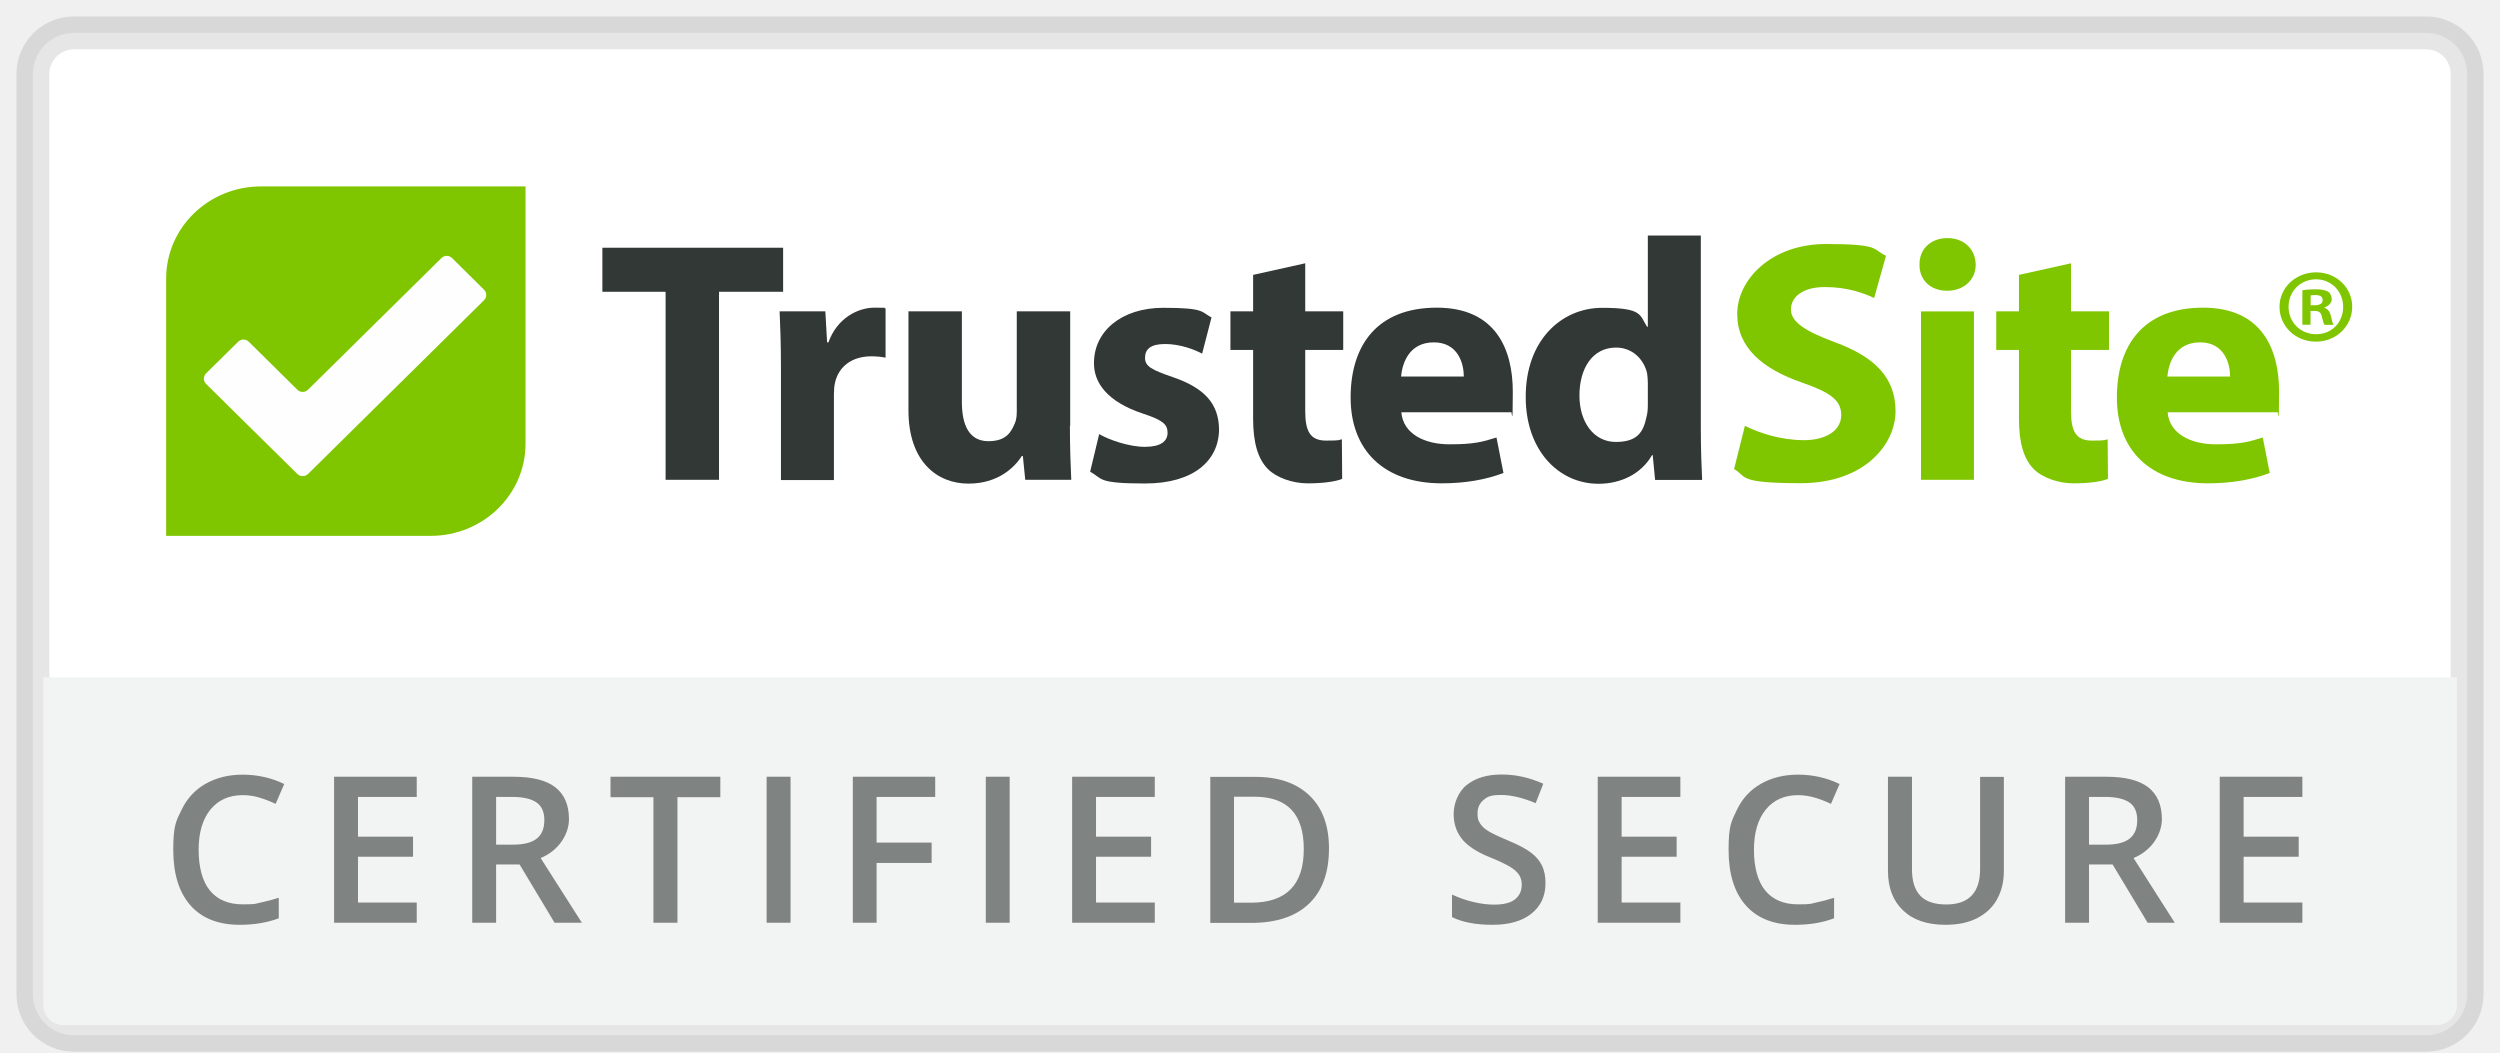
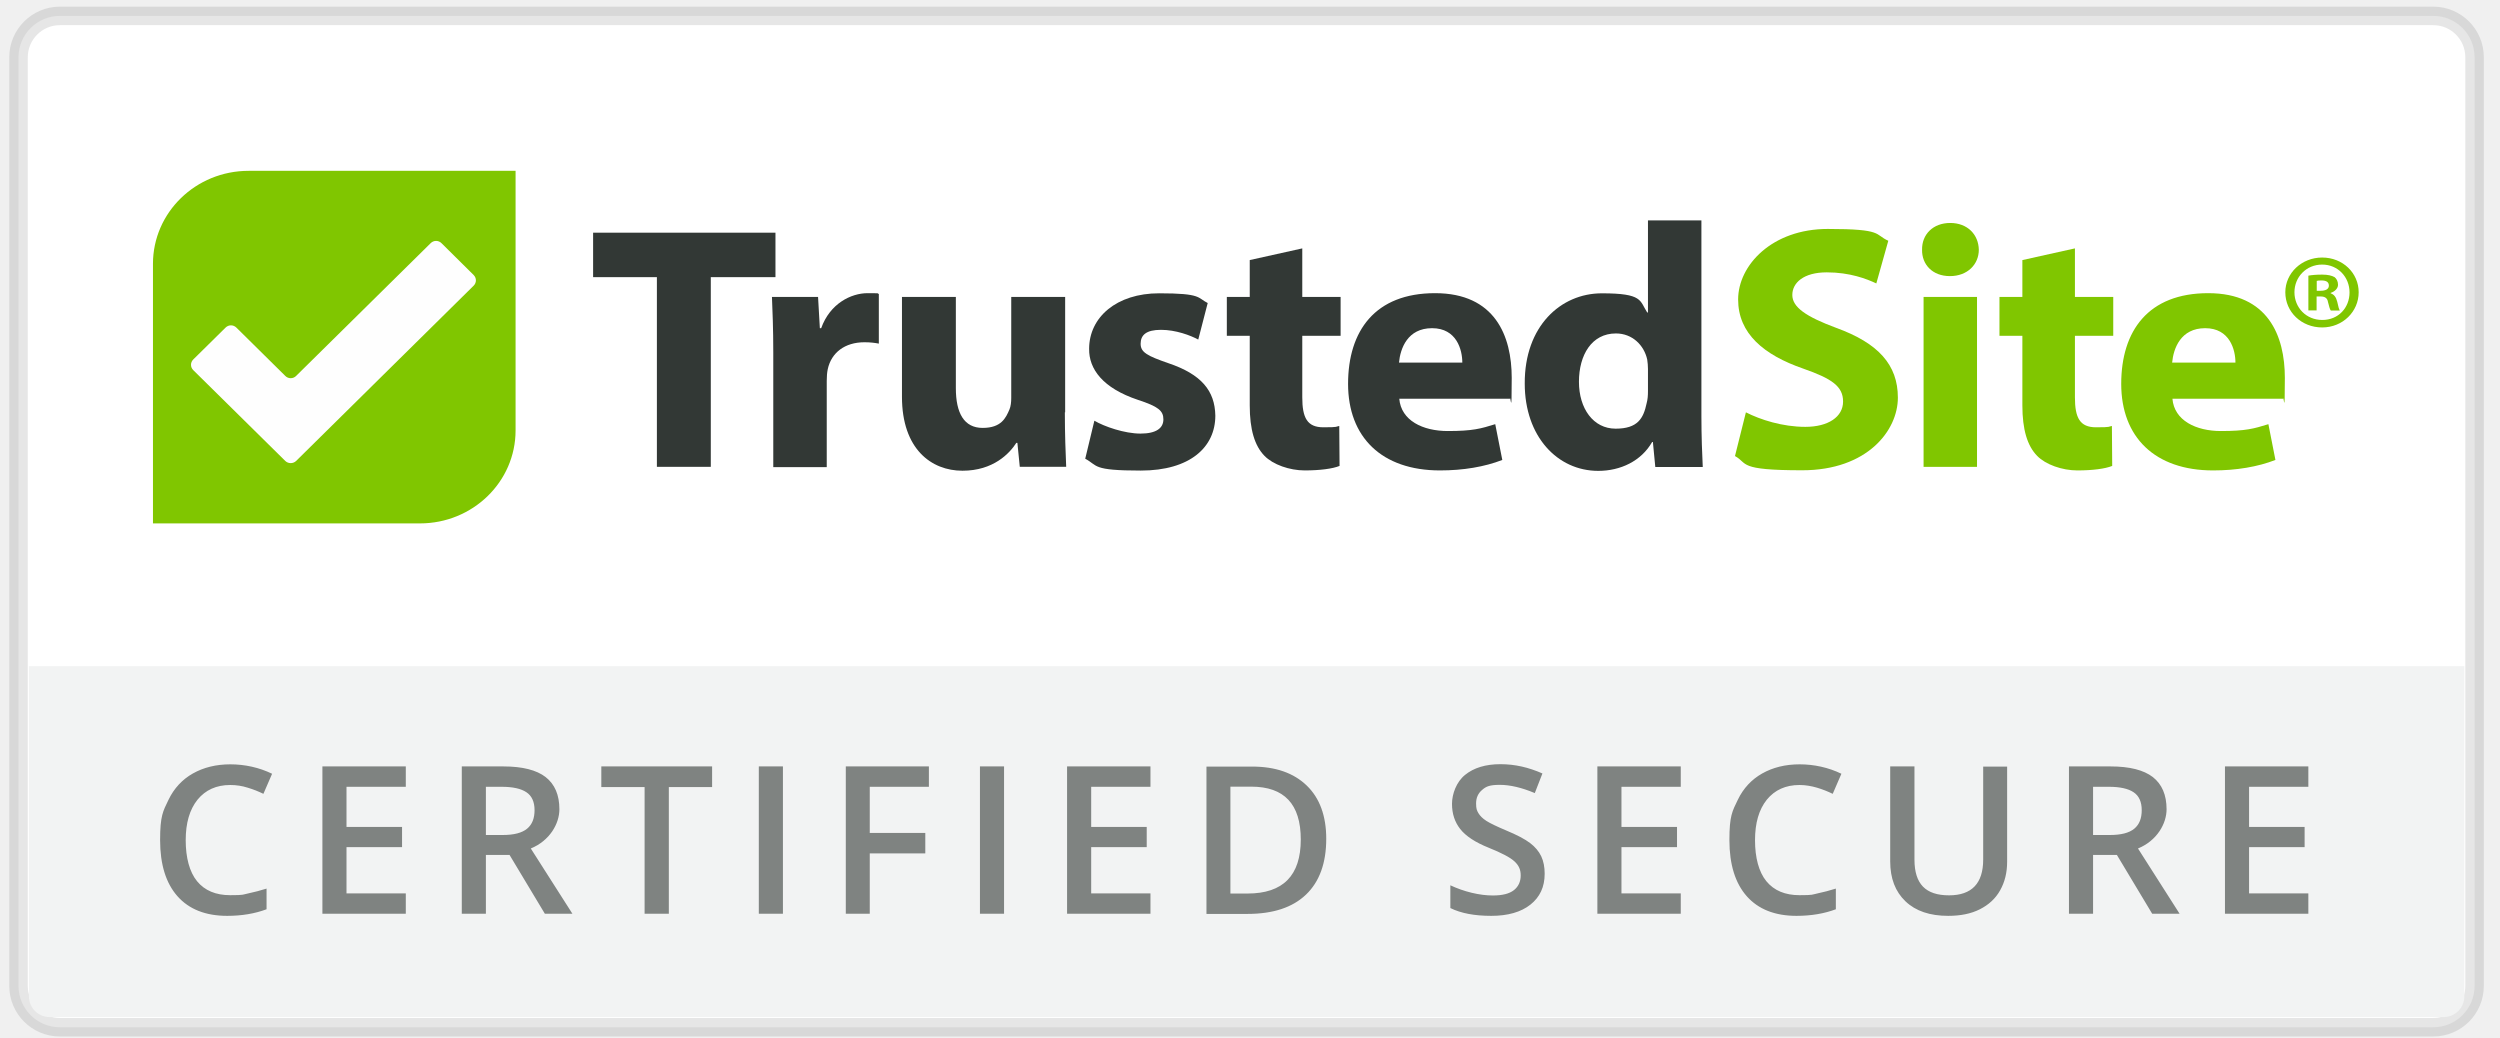
- <svg xmlns="http://www.w3.org/2000/svg" width="76" height="32" viewBox="0 0 76 32" fill="none">
-   <path fill-rule="evenodd" clip-rule="evenodd" d="M2.245 1H73.755C74.441 1 75 1.555 75 2.245V30.226C75 30.911 74.445 31.471 73.755 31.471H2.245C1.559 31.471 1 30.916 1 30.226V2.245C1 1.559 1.559 1 2.245 1Z" fill="white" stroke="black" stroke-opacity="0.1" />
-   <path fill-rule="evenodd" clip-rule="evenodd" d="M70.24 9.452V9.872H69.992V8.825C70.091 8.807 70.226 8.794 70.406 8.794C70.587 8.794 70.7 8.825 70.781 8.87C70.84 8.915 70.885 8.997 70.885 9.1C70.885 9.204 70.794 9.303 70.664 9.344V9.357C70.767 9.393 70.826 9.47 70.862 9.614C70.894 9.772 70.916 9.836 70.939 9.876H70.668C70.637 9.84 70.614 9.741 70.582 9.619C70.564 9.506 70.497 9.452 70.361 9.452H70.24ZM70.244 8.983V9.281H70.361C70.501 9.281 70.609 9.236 70.609 9.127C70.609 9.019 70.537 8.969 70.379 8.969C70.316 8.969 70.271 8.974 70.244 8.983ZM70.406 8.279C71.029 8.279 71.507 8.744 71.507 9.326C71.507 9.908 71.029 10.386 70.406 10.386C69.784 10.386 69.297 9.921 69.297 9.326C69.297 8.744 69.793 8.279 70.406 8.279ZM70.406 8.491C69.928 8.491 69.572 8.866 69.572 9.326C69.572 9.786 69.924 10.16 70.411 10.16C70.898 10.16 71.232 9.79 71.232 9.33C71.232 8.87 70.885 8.491 70.406 8.491Z" fill="#80C600" />
-   <path fill-rule="evenodd" clip-rule="evenodd" d="M67.795 11.446C67.795 11.058 67.624 10.408 66.884 10.408C66.144 10.408 65.928 11.017 65.887 11.446H67.795ZM65.896 12.533C65.95 13.191 66.609 13.507 67.358 13.507C68.106 13.507 68.355 13.435 68.788 13.3L69 14.378C68.467 14.585 67.822 14.693 67.123 14.693C65.364 14.693 64.353 13.687 64.353 12.086C64.353 10.485 65.17 9.353 66.974 9.353C68.779 9.353 69.284 10.638 69.284 11.906C69.284 13.173 69.252 12.42 69.23 12.533H65.896Z" fill="#80C600" />
-   <path fill-rule="evenodd" clip-rule="evenodd" d="M62.959 8.004V9.465H64.114V10.638H62.959V12.492C62.959 13.11 63.108 13.394 63.595 13.394C64.082 13.394 63.956 13.372 64.073 13.354L64.082 14.558C63.87 14.644 63.487 14.694 63.031 14.694C62.576 14.694 62.075 14.518 61.822 14.256C61.525 13.954 61.376 13.462 61.376 12.736V10.638H60.685V9.465H61.376V8.356L62.959 8.004Z" fill="#80C600" />
-   <path fill-rule="evenodd" clip-rule="evenodd" d="M58.398 14.586H60.008V9.466H58.398V14.586ZM60.062 8.045C60.062 8.483 59.724 8.839 59.192 8.839C58.66 8.839 58.344 8.483 58.353 8.045C58.344 7.585 58.682 7.238 59.201 7.238C59.719 7.238 60.053 7.585 60.062 8.045Z" fill="#80C600" />
-   <path fill-rule="evenodd" clip-rule="evenodd" d="M53.045 12.944C53.478 13.165 54.146 13.381 54.836 13.381C55.526 13.381 55.973 13.079 55.973 12.619C55.973 12.159 55.634 11.929 54.773 11.627C53.586 11.216 52.811 10.571 52.811 9.543C52.811 8.514 53.83 7.418 55.513 7.418C57.195 7.418 56.911 7.585 57.335 7.774L56.974 9.06C56.69 8.925 56.18 8.726 55.481 8.726C54.782 8.726 54.444 9.042 54.444 9.407C54.444 9.773 54.845 10.057 55.77 10.4C57.033 10.86 57.624 11.509 57.624 12.502C57.624 13.494 56.699 14.689 54.741 14.689C52.783 14.689 53.117 14.482 52.716 14.261L53.045 12.944Z" fill="#80C600" />
-   <path fill-rule="evenodd" clip-rule="evenodd" d="M50.094 11.636C50.094 11.55 50.085 11.437 50.072 11.351C49.977 10.923 49.625 10.566 49.129 10.566C48.398 10.566 48.015 11.216 48.015 12.023C48.015 12.831 48.448 13.435 49.12 13.435C49.792 13.435 49.959 13.12 50.054 12.673C50.085 12.556 50.094 12.443 50.094 12.308V11.636ZM51.705 7.156V13.061C51.705 13.638 51.727 14.243 51.745 14.59H50.315L50.243 13.837H50.221C49.891 14.414 49.264 14.707 48.597 14.707C47.365 14.707 46.382 13.67 46.382 12.078C46.373 10.35 47.465 9.358 48.705 9.358C49.945 9.358 49.842 9.579 50.072 9.935H50.094V7.161H51.705V7.156Z" fill="#323835" />
-   <path fill-rule="evenodd" clip-rule="evenodd" d="M44.5 11.446C44.5 11.058 44.329 10.408 43.589 10.408C42.849 10.408 42.633 11.017 42.592 11.446H44.5ZM42.601 12.533C42.655 13.191 43.309 13.507 44.063 13.507C44.816 13.507 45.06 13.435 45.493 13.3L45.705 14.378C45.172 14.585 44.527 14.693 43.828 14.693C42.069 14.693 41.059 13.687 41.059 12.086C41.059 10.485 41.875 9.353 43.679 9.353C45.484 9.353 45.989 10.638 45.989 11.906C45.989 13.173 45.957 12.42 45.935 12.533H42.601Z" fill="#323835" />
-   <path fill-rule="evenodd" clip-rule="evenodd" d="M39.679 8.004V9.465H40.834V10.638H39.679V12.492C39.679 13.11 39.828 13.394 40.315 13.394C40.802 13.394 40.676 13.372 40.793 13.354L40.802 14.558C40.59 14.644 40.206 14.694 39.751 14.694C39.295 14.694 38.795 14.518 38.542 14.256C38.244 13.954 38.095 13.462 38.095 12.736V10.638H37.405V9.465H38.095V8.356L39.679 8.004Z" fill="#323835" />
-   <path fill-rule="evenodd" clip-rule="evenodd" d="M33.415 13.196C33.712 13.372 34.326 13.584 34.804 13.584C35.282 13.584 35.494 13.417 35.494 13.155C35.494 12.893 35.336 12.767 34.732 12.569C33.663 12.212 33.248 11.635 33.257 11.03C33.257 10.079 34.082 9.357 35.368 9.357C36.654 9.357 36.514 9.492 36.83 9.65L36.545 10.751C36.311 10.624 35.869 10.458 35.422 10.458C34.976 10.458 34.809 10.616 34.809 10.877C34.809 11.139 35.012 11.242 35.648 11.463C36.636 11.797 37.046 12.289 37.059 13.042C37.059 13.994 36.297 14.698 34.813 14.698C33.329 14.698 33.532 14.549 33.14 14.341L33.415 13.196Z" fill="#323835" />
-   <path fill-rule="evenodd" clip-rule="evenodd" d="M32.525 12.943C32.525 13.615 32.547 14.157 32.566 14.585H31.167L31.095 13.863H31.064C30.86 14.179 30.373 14.702 29.44 14.702C28.506 14.702 27.617 14.053 27.617 12.474V9.465H29.241V12.217C29.241 12.961 29.485 13.412 30.049 13.412C30.612 13.412 30.748 13.11 30.856 12.857C30.897 12.763 30.91 12.636 30.91 12.51V9.465H32.534V12.943H32.525Z" fill="#323835" />
-   <path fill-rule="evenodd" clip-rule="evenodd" d="M23.741 11.152C23.741 10.399 23.718 9.907 23.7 9.465H25.09L25.144 10.408H25.184C25.45 9.664 26.086 9.353 26.583 9.353C27.079 9.353 26.804 9.353 26.921 9.375V10.873C26.804 10.85 26.668 10.832 26.488 10.832C25.892 10.832 25.491 11.148 25.383 11.639C25.36 11.743 25.351 11.87 25.351 11.996V14.594H23.741V11.152Z" fill="#323835" />
-   <path fill-rule="evenodd" clip-rule="evenodd" d="M20.234 8.87H18.312V7.531H23.807V8.87H21.858V14.586H20.234V8.87Z" fill="#323835" />
-   <path fill-rule="evenodd" clip-rule="evenodd" d="M13.094 16.29H5.051V8.468C5.051 6.921 6.341 5.667 7.933 5.667H15.976V13.489C15.976 15.036 14.686 16.29 13.094 16.29Z" fill="#80C600" />
-   <path fill-rule="evenodd" clip-rule="evenodd" d="M13.744 7.846C13.654 7.756 13.509 7.756 13.419 7.846L9.364 11.847C9.274 11.937 9.129 11.937 9.039 11.847L7.564 10.39C7.474 10.3 7.329 10.3 7.239 10.39L6.265 11.351C6.175 11.441 6.175 11.581 6.265 11.671L9.039 14.409C9.129 14.495 9.274 14.495 9.364 14.409L14.714 9.127C14.804 9.037 14.804 8.897 14.714 8.807L13.744 7.846Z" fill="#FEFEFE" />
-   <path d="M1.314 20.591H74.692V30.542C74.692 30.884 74.412 31.164 74.07 31.164H1.937C1.594 31.164 1.314 30.884 1.314 30.542V20.591Z" fill="#F2F3F3" />
-   <path opacity="0.6" d="M7.378 24.172C6.963 24.172 6.633 24.321 6.394 24.614C6.155 24.912 6.038 25.318 6.038 25.836C6.038 26.355 6.151 26.793 6.381 27.072C6.611 27.352 6.945 27.492 7.378 27.492C7.811 27.492 7.748 27.474 7.923 27.438C8.099 27.402 8.284 27.352 8.474 27.293V27.916C8.126 28.047 7.73 28.114 7.287 28.114C6.638 28.114 6.137 27.916 5.79 27.523C5.443 27.131 5.267 26.567 5.267 25.832C5.267 25.097 5.352 24.966 5.519 24.619C5.686 24.271 5.934 24.005 6.254 23.825C6.575 23.644 6.949 23.549 7.382 23.549C7.815 23.549 8.253 23.644 8.641 23.834L8.379 24.438C8.23 24.366 8.072 24.303 7.905 24.253C7.739 24.199 7.563 24.172 7.378 24.172ZM12.669 28.051H10.156V23.613H12.669V24.226H10.883V25.435H12.556V26.044H10.883V27.438H12.669V28.051ZM15.082 25.678H15.587C15.926 25.678 16.169 25.615 16.323 25.489C16.476 25.363 16.548 25.178 16.548 24.93C16.548 24.682 16.467 24.497 16.3 24.388C16.138 24.28 15.89 24.226 15.56 24.226H15.082V25.678ZM15.082 26.279V28.051H14.356V23.613H15.61C16.183 23.613 16.607 23.721 16.882 23.933C17.157 24.149 17.297 24.47 17.297 24.903C17.297 25.336 17.008 25.85 16.435 26.084L17.689 28.051H16.859L15.795 26.279H15.082ZM20.59 28.051H19.864V24.235H18.56V23.613H21.898V24.235H20.594V28.051H20.59ZM23.305 28.051V23.613H24.032V28.051H23.305ZM26.648 28.051H25.926V23.613H28.43V24.226H26.648V25.615H28.321V26.233H26.648V28.051ZM29.968 28.051V23.613H30.694V28.051H29.968ZM35.106 28.051H32.593V23.613H35.106V24.226H33.319V25.435H34.993V26.044H33.319V27.438H35.106V28.051ZM40.401 25.791C40.401 26.522 40.198 27.086 39.792 27.474C39.386 27.862 38.8 28.056 38.033 28.056H36.793V23.617H38.164C38.872 23.617 39.418 23.807 39.815 24.19C40.203 24.564 40.401 25.101 40.401 25.791ZM39.635 25.814C39.635 24.749 39.138 24.221 38.142 24.221H37.514V27.442H38.029C39.102 27.442 39.635 26.901 39.635 25.814ZM46.983 26.847C46.983 27.244 46.838 27.55 46.554 27.776C46.27 28.002 45.873 28.114 45.372 28.114C44.872 28.114 44.461 28.038 44.141 27.88V27.194C44.344 27.289 44.56 27.366 44.786 27.42C45.011 27.474 45.223 27.501 45.422 27.501C45.711 27.501 45.923 27.447 46.058 27.338C46.193 27.23 46.261 27.081 46.261 26.896C46.261 26.712 46.198 26.59 46.072 26.472C45.945 26.355 45.688 26.22 45.296 26.062C44.89 25.9 44.605 25.71 44.439 25.498C44.272 25.286 44.191 25.034 44.191 24.74C44.191 24.447 44.321 24.077 44.587 23.865C44.849 23.653 45.205 23.545 45.648 23.545C46.09 23.545 46.495 23.64 46.915 23.825L46.685 24.416C46.288 24.249 45.936 24.167 45.629 24.167C45.323 24.167 45.214 24.217 45.097 24.321C44.975 24.424 44.917 24.56 44.917 24.727C44.917 24.894 44.939 24.939 44.989 25.024C45.038 25.106 45.115 25.182 45.228 25.255C45.341 25.327 45.539 25.421 45.828 25.543C46.153 25.678 46.392 25.805 46.545 25.922C46.699 26.039 46.807 26.17 46.879 26.319C46.951 26.472 46.983 26.648 46.983 26.847ZM51.083 28.051H48.571V23.613H51.083V24.226H49.297V25.435H50.97V26.044H49.297V27.438H51.083V28.051ZM54.66 24.172C54.245 24.172 53.916 24.321 53.677 24.614C53.438 24.912 53.32 25.318 53.32 25.836C53.32 26.355 53.433 26.793 53.663 27.072C53.893 27.352 54.227 27.492 54.66 27.492C55.093 27.492 55.03 27.474 55.206 27.438C55.382 27.402 55.567 27.352 55.756 27.293V27.916C55.409 28.047 55.012 28.114 54.57 28.114C53.92 28.114 53.42 27.916 53.072 27.523C52.725 27.131 52.549 26.567 52.549 25.832C52.549 25.097 52.635 24.966 52.802 24.619C52.968 24.271 53.217 24.005 53.537 23.825C53.857 23.644 54.232 23.549 54.665 23.549C55.098 23.549 55.535 23.644 55.923 23.834L55.661 24.438C55.513 24.366 55.355 24.303 55.188 24.253C55.021 24.203 54.84 24.172 54.66 24.172ZM60.917 23.613V26.486C60.917 26.815 60.844 27.099 60.705 27.348C60.565 27.596 60.362 27.781 60.096 27.916C59.83 28.051 59.509 28.114 59.139 28.114C58.589 28.114 58.16 27.97 57.854 27.677C57.547 27.384 57.394 26.987 57.394 26.472V23.613H58.124V26.423C58.124 26.788 58.21 27.059 58.382 27.235C58.553 27.411 58.815 27.496 59.166 27.496C59.852 27.496 60.195 27.136 60.195 26.418V23.617H60.917V23.613ZM63.506 25.678H64.011C64.349 25.678 64.593 25.615 64.746 25.489C64.9 25.363 64.972 25.178 64.972 24.93C64.972 24.682 64.891 24.497 64.724 24.388C64.561 24.28 64.313 24.226 63.984 24.226H63.506V25.678ZM63.506 26.279V28.051H62.78V23.613H64.034C64.606 23.613 65.031 23.721 65.306 23.933C65.581 24.149 65.721 24.47 65.721 24.903C65.721 25.336 65.432 25.85 64.859 26.084L66.113 28.051H65.288L64.223 26.279H63.506ZM69.992 28.051H67.48V23.613H69.992V24.226H68.206V25.435H69.88V26.044H68.206V27.438H69.992V28.051Z" fill="#323835" />
+ <svg xmlns="http://www.w3.org/2000/svg" width="135" height="56" viewBox="0 0 135 56" fill="none">
+   <path fill-rule="evenodd" clip-rule="evenodd" d="M3.231 0.859H131.396C132.625 0.859 133.627 1.854 133.627 3.091V53.239C133.627 54.468 132.633 55.471 131.396 55.471H3.231C2.002 55.471 1 54.476 1 53.239V3.091C1 1.862 2.002 0.859 3.231 0.859Z" fill="white" stroke="black" stroke-opacity="0.1" />
+   <path fill-rule="evenodd" clip-rule="evenodd" d="M125.096 16.009V16.761H124.652V14.885C124.83 14.853 125.072 14.829 125.396 14.829C125.719 14.829 125.921 14.885 126.067 14.966C126.172 15.047 126.253 15.192 126.253 15.378C126.253 15.564 126.091 15.742 125.856 15.815V15.839C126.042 15.904 126.147 16.041 126.212 16.3C126.269 16.583 126.309 16.696 126.35 16.769H125.864C125.808 16.704 125.767 16.526 125.711 16.308C125.679 16.106 125.557 16.009 125.315 16.009H125.096ZM125.104 15.168V15.702H125.315C125.565 15.702 125.759 15.621 125.759 15.427C125.759 15.233 125.63 15.144 125.347 15.144C125.234 15.144 125.153 15.152 125.104 15.168ZM125.396 13.907C126.511 13.907 127.368 14.74 127.368 15.783C127.368 16.825 126.511 17.682 125.396 17.682C124.28 17.682 123.407 16.85 123.407 15.783C123.407 14.74 124.296 13.907 125.396 13.907ZM125.396 14.287C124.539 14.287 123.9 14.958 123.9 15.783C123.9 16.607 124.53 17.278 125.404 17.278C126.277 17.278 126.875 16.615 126.875 15.791C126.875 14.966 126.253 14.287 125.396 14.287Z" fill="#80C600" />
+   <path fill-rule="evenodd" clip-rule="evenodd" d="M120.714 19.582C120.714 18.887 120.407 17.722 119.081 17.722C117.755 17.722 117.367 18.814 117.295 19.582H120.714ZM117.311 21.53C117.408 22.71 118.588 23.276 119.93 23.276C121.272 23.276 121.717 23.147 122.493 22.905L122.873 24.837C121.919 25.209 120.763 25.403 119.51 25.403C116.357 25.403 114.546 23.6 114.546 20.73C114.546 17.86 116.009 15.831 119.243 15.831C122.477 15.831 123.382 18.135 123.382 20.406C123.382 22.678 123.326 21.328 123.285 21.53H117.311Z" fill="#80C600" />
+   <path fill-rule="evenodd" clip-rule="evenodd" d="M112.046 13.413V16.033H114.115V18.135H112.046V21.457C112.046 22.565 112.313 23.074 113.186 23.074C114.059 23.074 113.832 23.034 114.043 23.002L114.059 25.16C113.679 25.314 112.992 25.403 112.175 25.403C111.359 25.403 110.461 25.087 110.008 24.619C109.475 24.077 109.208 23.196 109.208 21.894V18.135H107.971V16.033H109.208V14.044L112.046 13.413Z" fill="#80C600" />
+   <path fill-rule="evenodd" clip-rule="evenodd" d="M103.873 25.21H106.759V16.034H103.873V25.21ZM106.856 13.487C106.856 14.271 106.25 14.91 105.296 14.91C104.342 14.91 103.776 14.271 103.792 13.487C103.776 12.662 104.382 12.04 105.312 12.04C106.241 12.04 106.84 12.662 106.856 13.487Z" fill="#80C600" />
+   <path fill-rule="evenodd" clip-rule="evenodd" d="M94.279 22.266C95.055 22.662 96.252 23.05 97.489 23.05C98.726 23.05 99.526 22.509 99.526 21.684C99.526 20.86 98.92 20.447 97.376 19.906C95.249 19.17 93.859 18.014 93.859 16.171C93.859 14.327 95.686 12.363 98.701 12.363C101.717 12.363 101.208 12.662 101.968 13.001L101.321 15.306C100.811 15.063 99.898 14.707 98.645 14.707C97.392 14.707 96.785 15.273 96.785 15.928C96.785 16.583 97.505 17.092 99.162 17.707C101.426 18.531 102.485 19.695 102.485 21.474C102.485 23.253 100.828 25.395 97.319 25.395C93.81 25.395 94.409 25.023 93.689 24.627L94.279 22.266Z" fill="#80C600" />
+   <path fill-rule="evenodd" clip-rule="evenodd" d="M88.99 19.922C88.99 19.768 88.974 19.566 88.949 19.412C88.779 18.644 88.149 18.006 87.26 18.006C85.95 18.006 85.263 19.17 85.263 20.617C85.263 22.064 86.039 23.148 87.243 23.148C88.448 23.148 88.747 22.582 88.917 21.781C88.974 21.571 88.99 21.369 88.99 21.126V19.922ZM91.876 11.894V22.477C91.876 23.511 91.916 24.595 91.949 25.217H89.386L89.256 23.867H89.216C88.626 24.902 87.502 25.427 86.306 25.427C84.099 25.427 82.336 23.568 82.336 20.714C82.32 17.618 84.276 15.839 86.5 15.839C88.723 15.839 88.537 16.235 88.949 16.874H88.99V11.902H91.876V11.894Z" fill="#323835" />
+   <path fill-rule="evenodd" clip-rule="evenodd" d="M78.965 19.582C78.965 18.887 78.658 17.722 77.332 17.722C76.006 17.722 75.618 18.814 75.545 19.582H78.965ZM75.561 21.53C75.658 22.71 76.831 23.276 78.181 23.276C79.531 23.276 79.967 23.147 80.743 22.905L81.124 24.837C80.169 25.209 79.013 25.403 77.76 25.403C74.607 25.403 72.796 23.6 72.796 20.73C72.796 17.86 74.26 15.831 77.493 15.831C80.727 15.831 81.633 18.135 81.633 20.406C81.633 22.678 81.576 21.328 81.536 21.53H75.561Z" fill="#323835" />
+   <path fill-rule="evenodd" clip-rule="evenodd" d="M70.323 13.413V16.033H72.393V18.135H70.323V21.457C70.323 22.565 70.59 23.074 71.463 23.074C72.336 23.074 72.11 23.034 72.32 23.002L72.336 25.16C71.956 25.314 71.269 25.403 70.453 25.403C69.636 25.403 68.739 25.087 68.286 24.619C67.752 24.077 67.486 23.196 67.486 21.894V18.135H66.249V16.033H67.486V14.044L70.323 13.413Z" fill="#323835" />
+   <path fill-rule="evenodd" clip-rule="evenodd" d="M59.096 22.718C59.629 23.034 60.729 23.414 61.586 23.414C62.443 23.414 62.823 23.115 62.823 22.646C62.823 22.177 62.54 21.95 61.456 21.595C59.54 20.956 58.797 19.921 58.813 18.838C58.813 17.132 60.292 15.838 62.596 15.838C64.9 15.838 64.65 16.081 65.216 16.364L64.706 18.337C64.286 18.11 63.494 17.811 62.693 17.811C61.893 17.811 61.594 18.094 61.594 18.563C61.594 19.032 61.958 19.218 63.098 19.614C64.868 20.212 65.604 21.093 65.628 22.444C65.628 24.149 64.262 25.411 61.602 25.411C58.942 25.411 59.306 25.144 58.602 24.772L59.096 22.718Z" fill="#323835" />
+   <path fill-rule="evenodd" clip-rule="evenodd" d="M57.502 22.266C57.502 23.471 57.542 24.441 57.574 25.209H55.068L54.939 23.915H54.882C54.518 24.481 53.645 25.419 51.972 25.419C50.298 25.419 48.706 24.255 48.706 21.425V16.033H51.616V20.964C51.616 22.298 52.053 23.107 53.063 23.107C54.074 23.107 54.316 22.565 54.51 22.112C54.583 21.942 54.607 21.716 54.607 21.49V16.033H57.518V22.266H57.502Z" fill="#323835" />
+   <path fill-rule="evenodd" clip-rule="evenodd" d="M41.757 19.056C41.757 17.706 41.717 16.825 41.685 16.033H44.175L44.272 17.722H44.344C44.821 16.388 45.961 15.831 46.851 15.831C47.74 15.831 47.247 15.831 47.457 15.871V18.555C47.247 18.515 47.004 18.482 46.681 18.482C45.614 18.482 44.894 19.048 44.7 19.929C44.66 20.115 44.644 20.342 44.644 20.568V25.225H41.757V19.056Z" fill="#323835" />
+   <path fill-rule="evenodd" clip-rule="evenodd" d="M35.472 14.966H32.028V12.565H41.875V14.966H38.383V25.209H35.472V14.966Z" fill="#323835" />
+   <path fill-rule="evenodd" clip-rule="evenodd" d="M22.675 28.264H8.26V14.246C8.26 11.473 10.572 9.225 13.426 9.225H27.841V23.244C27.841 26.017 25.529 28.264 22.675 28.264Z" fill="#80C600" />
+   <path fill-rule="evenodd" clip-rule="evenodd" d="M23.839 13.13C23.678 12.969 23.419 12.969 23.257 13.13L15.989 20.301C15.828 20.463 15.569 20.463 15.407 20.301L12.764 17.69C12.602 17.528 12.343 17.528 12.181 17.69L10.435 19.412C10.274 19.574 10.274 19.824 10.435 19.986L15.407 24.893C15.569 25.047 15.828 25.047 15.989 24.893L25.578 15.426C25.739 15.265 25.739 15.014 25.578 14.852L23.839 13.13Z" fill="#FEFEFE" />
+   <path d="M1.562 35.971H133.074V53.806C133.074 54.42 132.573 54.922 131.958 54.922H2.678C2.064 54.922 1.562 54.42 1.562 53.806V35.971Z" fill="#F2F3F3" />
+   <path opacity="0.6" d="M12.43 42.39C11.686 42.39 11.096 42.657 10.667 43.182C10.239 43.716 10.028 44.443 10.028 45.373C10.028 46.303 10.231 47.087 10.643 47.588C11.055 48.09 11.653 48.34 12.43 48.34C13.206 48.34 13.092 48.308 13.408 48.243C13.723 48.178 14.055 48.09 14.394 47.984V49.1C13.772 49.334 13.06 49.456 12.268 49.456C11.104 49.456 10.206 49.1 9.584 48.397C8.961 47.693 8.646 46.683 8.646 45.365C8.646 44.047 8.8 43.813 9.099 43.19C9.398 42.568 9.843 42.091 10.416 41.767C10.991 41.444 11.662 41.274 12.438 41.274C13.214 41.274 13.998 41.444 14.693 41.783L14.224 42.867C13.958 42.737 13.675 42.624 13.376 42.535C13.076 42.438 12.761 42.39 12.43 42.39ZM21.913 49.343H17.41V41.387H21.913V42.487H18.711V44.654H21.711V45.745H18.711V48.243H21.913V49.343ZM26.238 45.09H27.143C27.75 45.09 28.186 44.977 28.461 44.751C28.736 44.524 28.866 44.193 28.866 43.748C28.866 43.303 28.72 42.972 28.421 42.778C28.13 42.584 27.685 42.487 27.095 42.487H26.238V45.09ZM26.238 46.165V49.343H24.936V41.387H27.184C28.211 41.387 28.971 41.581 29.464 41.961C29.957 42.349 30.207 42.923 30.207 43.7C30.207 44.476 29.69 45.397 28.663 45.818L30.911 49.343H29.423L27.515 46.165H26.238ZM36.109 49.343H34.808V42.503H32.471V41.387H38.454V42.503H36.117V49.343H36.109ZM40.976 49.343V41.387H42.278V49.343H40.976ZM46.967 49.343H45.673V41.387H50.16V42.487H46.967V44.977H49.966V46.084H46.967V49.343ZM52.917 49.343V41.387H54.219V49.343H52.917ZM62.125 49.343H57.622V41.387H62.125V42.487H58.924V44.654H61.923V45.745H58.924V48.243H62.125V49.343ZM71.617 45.292C71.617 46.602 71.253 47.612 70.525 48.308C69.798 49.003 68.747 49.351 67.372 49.351H65.149V41.395H67.607C68.876 41.395 69.854 41.735 70.566 42.422C71.261 43.093 71.617 44.055 71.617 45.292ZM70.242 45.333C70.242 43.425 69.353 42.479 67.566 42.479H66.442V48.251H67.364C69.288 48.251 70.242 47.281 70.242 45.333ZM83.412 47.184C83.412 47.895 83.153 48.445 82.644 48.849C82.135 49.254 81.423 49.456 80.526 49.456C79.629 49.456 78.893 49.318 78.319 49.035V47.806C78.683 47.976 79.071 48.114 79.475 48.211C79.879 48.308 80.259 48.356 80.615 48.356C81.132 48.356 81.512 48.259 81.755 48.065C81.997 47.871 82.118 47.604 82.118 47.273C82.118 46.941 82.005 46.723 81.779 46.513C81.553 46.303 81.092 46.06 80.388 45.777C79.661 45.486 79.151 45.147 78.852 44.767C78.553 44.387 78.408 43.934 78.408 43.408C78.408 42.883 78.642 42.22 79.119 41.84C79.588 41.46 80.227 41.266 81.019 41.266C81.811 41.266 82.539 41.436 83.291 41.767L82.879 42.826C82.167 42.527 81.536 42.382 80.987 42.382C80.437 42.382 80.243 42.471 80.033 42.657C79.814 42.843 79.709 43.085 79.709 43.384C79.709 43.683 79.75 43.764 79.839 43.918C79.928 44.063 80.065 44.201 80.267 44.33C80.469 44.459 80.825 44.629 81.342 44.848C81.924 45.09 82.353 45.316 82.628 45.527C82.903 45.737 83.097 45.971 83.226 46.238C83.355 46.513 83.412 46.828 83.412 47.184ZM90.761 49.343H86.258V41.387H90.761V42.487H87.559V44.654H90.559V45.745H87.559V48.243H90.761V49.343ZM97.172 42.39C96.428 42.39 95.838 42.657 95.409 43.182C94.981 43.716 94.771 44.443 94.771 45.373C94.771 46.303 94.973 47.087 95.385 47.588C95.798 48.09 96.396 48.34 97.172 48.34C97.948 48.34 97.835 48.308 98.15 48.243C98.466 48.178 98.797 48.09 99.136 47.984V49.1C98.514 49.334 97.803 49.456 97.01 49.456C95.846 49.456 94.949 49.1 94.326 48.397C93.704 47.693 93.388 46.683 93.388 45.365C93.388 44.047 93.542 43.813 93.841 43.19C94.14 42.568 94.585 42.091 95.159 41.767C95.733 41.444 96.404 41.274 97.18 41.274C97.956 41.274 98.74 41.444 99.436 41.783L98.967 42.867C98.7 42.737 98.417 42.624 98.118 42.535C97.819 42.447 97.495 42.39 97.172 42.39ZM108.385 41.387V46.537C108.385 47.127 108.256 47.637 108.005 48.081C107.755 48.526 107.391 48.858 106.914 49.1C106.437 49.343 105.863 49.456 105.2 49.456C104.214 49.456 103.446 49.197 102.896 48.672C102.346 48.146 102.071 47.435 102.071 46.513V41.387H103.381V46.424C103.381 47.079 103.535 47.564 103.842 47.879C104.149 48.195 104.618 48.348 105.248 48.348C106.477 48.348 107.092 47.701 107.092 46.416V41.395H108.385V41.387ZM113.026 45.09H113.931C114.538 45.09 114.974 44.977 115.249 44.751C115.524 44.524 115.653 44.193 115.653 43.748C115.653 43.303 115.508 42.972 115.209 42.778C114.918 42.584 114.473 42.487 113.883 42.487H113.026V45.09ZM113.026 46.165V49.343H111.724V41.387H113.972C114.998 41.387 115.758 41.581 116.252 41.961C116.745 42.349 116.995 42.923 116.995 43.7C116.995 44.476 116.478 45.397 115.451 45.818L117.699 49.343H116.219L114.311 46.165H113.026ZM124.651 49.343H120.148V41.387H124.651V42.487H121.45V44.654H124.449V45.745H121.45V48.243H124.651V49.343Z" fill="#323835" />
</svg>
